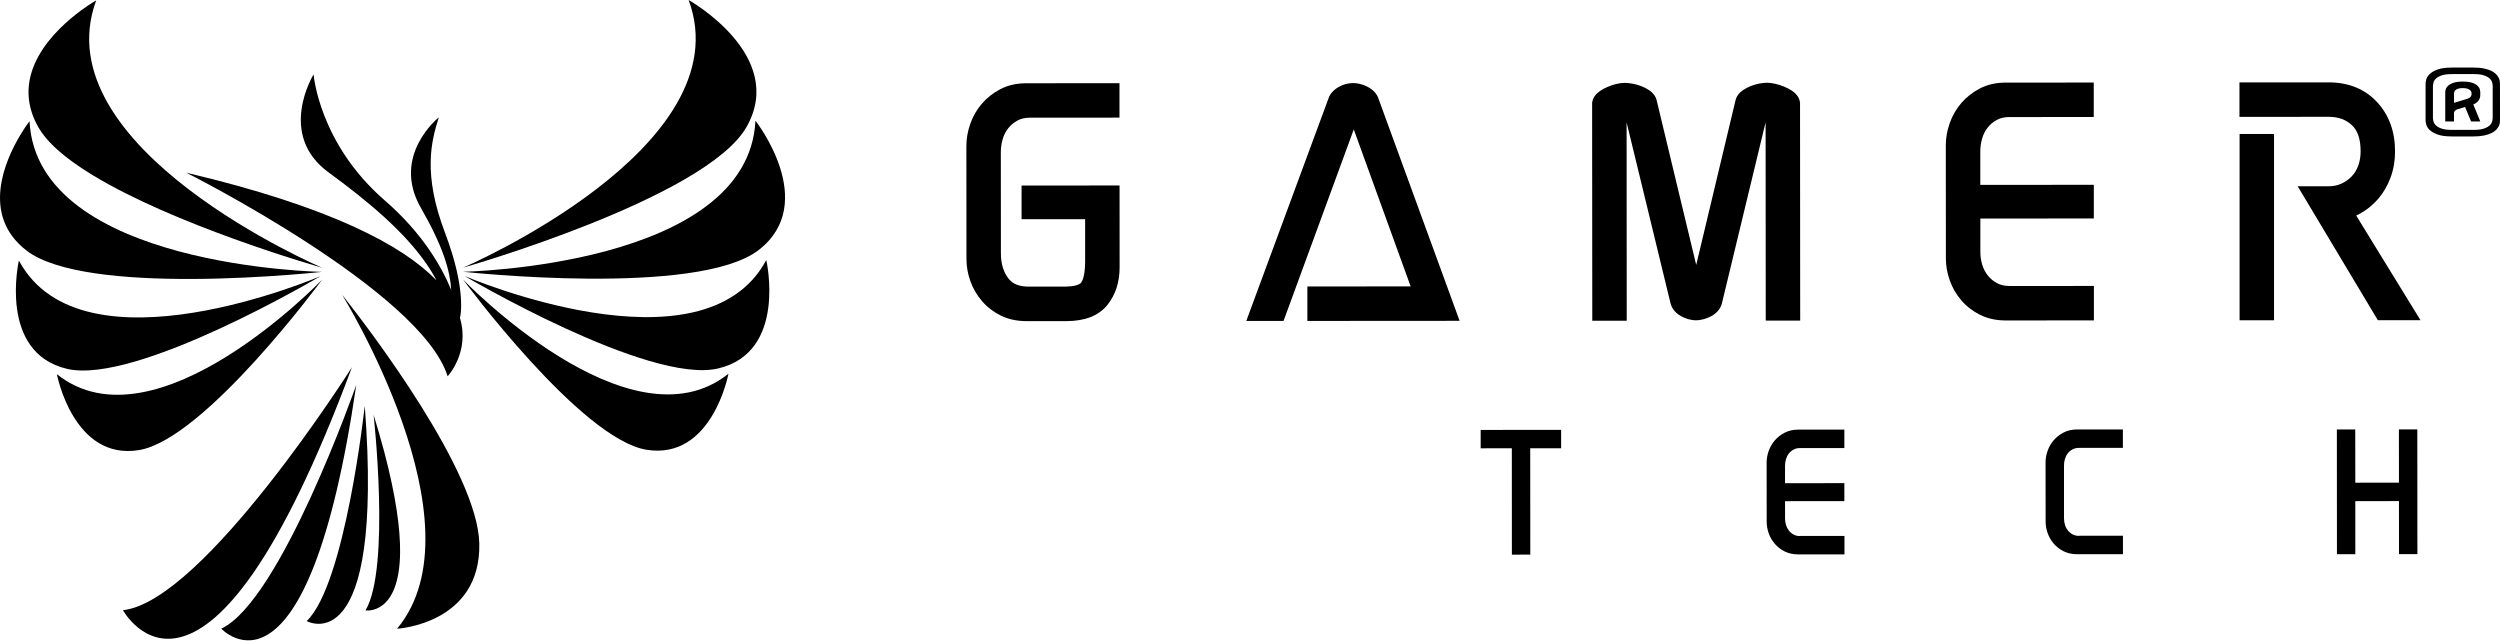
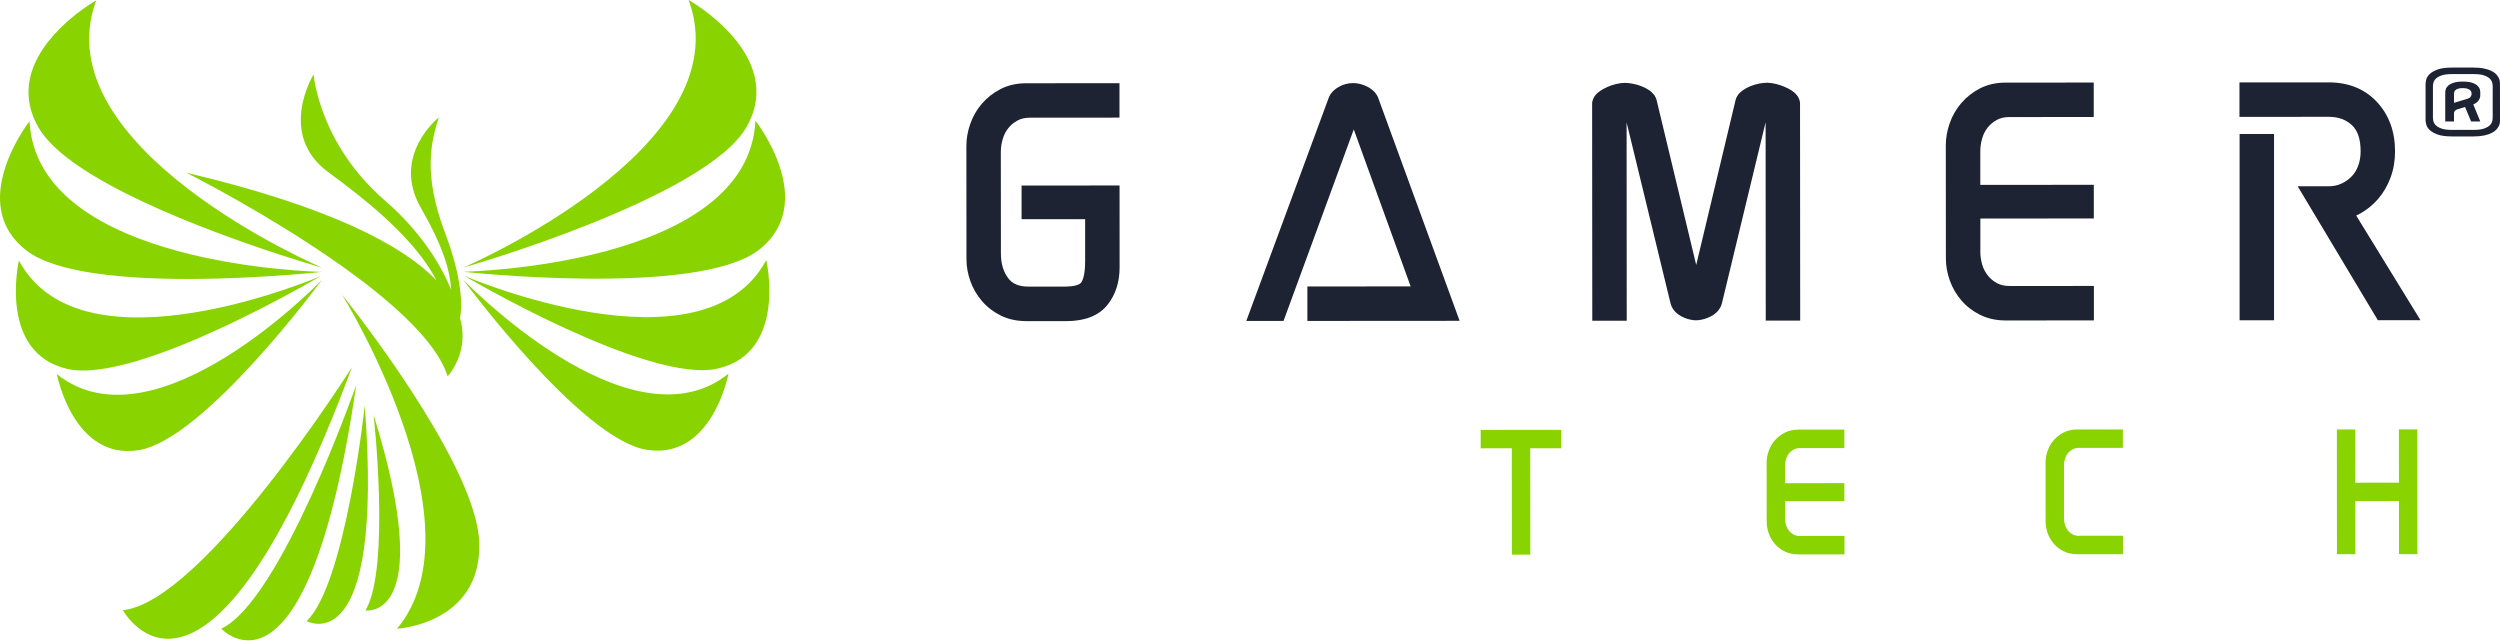
<svg xmlns="http://www.w3.org/2000/svg" id="Capa_2" data-name="Capa 2" viewBox="0 0 954.26 244.42">
  <defs>
-     
+     <style>
+       .cls-1 {
+         fill: #89d300;
+       }
+ 
+       .cls-2 {
+         fill: #1d2333;
+       }
+     </style>
  </defs>
  <g id="Capa_1-2" data-name="Capa 1">
    <g>
      <g>
        <path class="cls-1" d="M71.08,65.9s89.61,45.08,99.78,77.73c0,0,8.6-9.15,4.71-22.26,0,0,0,0,0,0,0,0,2.83-10.06-5.72-32.56-8.55-22.5-5.21-35.02-2.35-44.02,0,0-18.33,14.55-6.85,34.55,8.58,14.93,11.16,24.1,11.57,31.29-3.61-8.74-10.91-21.61-25.32-34.1-25.19-21.82-27.2-48.14-27.2-48.14,0,0-14.12,22.91,5.69,37.39,7.24,5.3,14.64,11.03,21.32,17.12.02.02.04.04.06.05.53.48,1.05.96,1.56,1.45.04.03.07.07.11.1.5.47,1,.95,1.49,1.42.05.05.1.09.14.14.48.47.96.94,1.43,1.41.06.06.11.11.17.17.46.46.91.92,1.36,1.38.07.07.14.14.21.21.44.45.87.91,1.29,1.36.08.08.15.16.23.25.41.45.82.9,1.23,1.35.08.09.17.18.25.28.39.44.78.89,1.17,1.33.09.1.17.2.26.3.37.44.74.88,1.1,1.32.09.11.18.22.27.33.35.44.7.87,1.04,1.31.09.12.18.23.27.35.34.43.66.87.99,1.3.09.12.18.25.27.37.32.43.63.87.93,1.3.09.13.18.26.27.38.3.43.59.86.87,1.3.09.13.17.27.26.4.28.43.55.86.81,1.29.08.14.17.28.25.42.26.43.51.86.75,1.29.08.14.16.29.24.43.2.37.4.74.6,1.11-12.68-13.14-39.97-27.95-95.53-41.1Z" />
        <path class="cls-1" d="M106.51,97.11c1.17.38,2.28.74,3.35,1.08,1.6.51,3.09.98,4.44,1.4,5.4,1.68,8.66,2.61,8.66,2.61,0,0-107.06-45.72-86.24-102.05,0,0-.23.13-.65.38-.17.1-.36.22-.59.36-1,.62-2.56,1.63-4.4,2.99C21.23,11.1,2.99,28.1,14.65,48.59c11.41,20.06,64.47,39.57,91.86,48.52Z" />
        <path class="cls-1" d="M10.11,95.63c11.34,8.74,38.17,10.92,62.83,10.85,14.32-.04,27.9-.85,37.29-1.57,2.09-.16,3.97-.32,5.6-.46.82-.07,1.57-.14,2.26-.2.35-.03.67-.06.98-.09.62-.06,1.18-.11,1.66-.16,1.44-.14,2.23-.23,2.23-.23,0,0-108.87-1.79-111.69-57.51,0,0-1.53,1.96-3.47,5.18-5.81,9.66-15.24,30.66,2.32,44.19Z" />
        <path class="cls-1" d="M122.36,105.39s-90.95,39.19-115.15-5.94c0,0-8.07,35.14,18.41,41.35,26.48,6.21,96.74-35.41,96.74-35.41Z" />
        <path class="cls-1" d="M53.07,171.8c25.1-4.14,69.89-65.06,69.89-65.06,0,0-63.5,66.24-101.25,36.08,0,0,6.26,33.11,31.36,28.98Z" />
        <path class="cls-1" d="M284.99,48.4c15.5-27.34-22.14-48.4-22.14-48.4,20.9,56.3-86.1,102.17-86.1,102.17,0,0,92.74-26.43,108.24-53.77Z" />
        <path class="cls-1" d="M289.58,95.44c23.38-18.07-1.22-49.37-1.22-49.37-2.75,55.72-111.62,57.66-111.62,57.66,0,0,89.45,9.78,112.84-8.29Z" />
        <path class="cls-1" d="M177.35,105.36s70.32,41.53,96.79,35.28c26.47-6.25,18.35-41.38,18.35-41.38-24.14,45.17-115.14,6.1-115.14,6.1Z" />
        <path class="cls-1" d="M176.75,106.71s44.87,60.86,69.99,64.96c25.11,4.1,31.32-29.02,31.32-29.02-37.72,30.21-101.31-35.94-101.31-35.94Z" />
        <path class="cls-1" d="M134.34,140.18s-56.61,89.44-87.41,92.73c0,0,31.42,57.81,87.41-92.73Z" />
        <path class="cls-1" d="M84.46,239.96s32.74,35.37,51.54-93.07c0,0-28.8,82.46-51.54,93.07Z" />
        <path class="cls-1" d="M139.23,154.86s-7.36,68.12-22.17,82.2c0,0,29.68,16.63,22.17-82.2Z" />
        <path class="cls-1" d="M146.59,172.2c-1.14-4.31-2.47-8.93-3.99-13.87,0,0,6.52,58.42-3.08,74.66,0,0,0,0,0,0h0s0,0,0,0c0,0,13.01,2.09,13.2-22.3.07-8.87-1.56-21.24-6.12-38.49Z" />
        <path class="cls-1" d="M131.5,113.67c-.23-.29-.42-.53-.57-.72-.22-.27-.33-.41-.33-.41,0,0,54.29,87.45,20.96,127.45,0,0,32.05-1.78,31.39-32.54-.59-27.4-41.65-81.27-50.63-92.73-.31-.4-.59-.75-.82-1.05Z" />
      </g>
      <g>
        <path class="cls-2" d="M945.94,38.52c.42-.51.67-1.06.75-1.66v-.11c.03-.09.04-.23.04-.39v-.32s0-.85,0-.85c0-.26-.06-.62-.17-1.07-.11-.45-.39-.9-.84-1.35-.45-.45-1.12-.84-2-1.15-.89-.32-2.12-.48-3.67-.48-1.56,0-2.79.17-3.68.51-.9.32-1.56.72-2,1.16-.45.44-.73.88-.84,1.34-.11.45-.17.8-.17,1.07v.78s0,10.37,0,10.37h3.34s0-3.1,0-3.1v-.04s0-.03,0-.03c0-.34.1-.61.3-.82.19-.22.4-.38.63-.5.27-.14.58-.25.92-.32.2-.05.43-.12.71-.21.22-.07.48-.15.77-.23.29-.09.59-.17.9-.27l2.3,5.52h3.51s-2.67-6.49-2.67-6.49c.83-.38,1.46-.82,1.88-1.34ZM943,36.99c-.21.29-.59.53-1.15.7-.14.05-.29.09-.44.14-.16.04-.31.09-.48.14-.64.19-1.38.42-2.23.68-.85.26-1.51.46-1.99.61v-3.21s0-.32,0-.32c0-.19.03-.41.11-.64.07-.24.21-.46.43-.68.22-.22.55-.4.98-.55.43-.15,1.01-.23,1.74-.23.66,0,1.2.05,1.63.17.41.12.75.27,1.02.45.26.18.45.37.57.57.11.2.18.4.2.59v.75c-.05.26-.19.55-.39.84Z" />
        <path class="cls-2" d="M954.25,38.93v-6.98c0-.26-.03-.59-.08-1-.06-.4-.2-.83-.42-1.28-.23-.45-.56-.91-1-1.37-.45-.47-1.05-.88-1.8-1.25-.75-.37-1.69-.67-2.8-.9-1.12-.24-2.47-.36-4.06-.36h-2.63s-1.41,0-1.41,0h-.84s-3.21,0-3.21,0c-2.37,0-4.23.25-5.58.75-1.35.5-2.37,1.09-3.05,1.77-.68.67-1.1,1.36-1.27,2.04-.17.7-.25,1.23-.25,1.61v6.84s0,.29,0,.29v6.84c0,.38.08.91.26,1.6.16.69.59,1.38,1.27,2.05.69.68,1.7,1.26,3.05,1.76,1.35.5,3.21.74,5.58.74h1.96s2.13,0,2.13,0h1.8s2.22,0,2.22,0c1.59,0,2.94-.12,4.06-.36,1.11-.24,2.04-.54,2.8-.91.75-.37,1.35-.79,1.8-1.25.44-.47.77-.92,1-1.37.22-.45.36-.88.42-1.29.05-.4.07-.73.07-.99v-6.98ZM951.3,46.21c-.11.53-.4,1.05-.88,1.55-.47.5-1.2.92-2.17,1.28-.97.36-2.32.54-4.05.54h-4.21s-4.06,0-4.06,0c-1.73,0-3.08-.17-4.05-.53-.97-.35-1.7-.78-2.17-1.28-.48-.5-.77-1.02-.88-1.55-.11-.53-.17-.97-.17-1.3v-.36s0-5.34,0-5.34v-.57s0-5.34,0-5.34v-.36c0-.33.06-.76.17-1.3.11-.54.4-1.05.88-1.55.47-.5,1.2-.93,2.17-1.28.97-.36,2.32-.54,4.05-.54h4.22s4.05,0,4.05,0c1.73,0,3.09.17,4.05.53.98.35,1.7.78,2.18,1.28.48.5.77,1.01.88,1.55.11.54.16.97.16,1.3v.36s0,5.59,0,5.59v.07s0,5.59,0,5.59v.36c0,.33-.05.77-.16,1.3Z" />
        <path class="cls-2" d="M389.94,70.83v12.85s24.26-.02,24.26-.02v16.07c.01,5.43-1.04,7.48-1.5,8.11-.65.91-2.81,1.49-5.76,1.56h-14.45c-3.46-.01-6-1.02-7.61-3.15-1.9-2.52-2.83-5.64-2.83-9.55l-.03-38.74c0-1.6.25-3.25.73-4.91.44-1.52,1.15-2.9,2.11-4.12.92-1.18,2.11-2.16,3.54-2.94,1.32-.72,2.89-1.06,4.8-1.07l34.11-.02v-13.15s-35.64.03-35.64.03c-3.67,0-6.99.77-9.87,2.27-2.74,1.43-5.11,3.3-7.04,5.56-1.94,2.26-3.43,4.86-4.42,7.72-.98,2.81-1.47,5.62-1.47,8.35l.03,43.17c0,2.85.5,5.69,1.49,8.45,1,2.81,2.49,5.37,4.42,7.61,1.96,2.28,4.36,4.13,7.13,5.51,2.81,1.4,6.05,2.13,9.62,2.15.06,0,.12,0,.18,0h15.41c7.13-.02,12.4-2.14,15.68-6.33,3.01-3.85,4.54-8.64,4.53-14.23l-.02-31.21-37.4.02Z" />
        <path class="cls-2" d="M521.98,33.12h0c-3.68-1.91-7.6-1.88-11.04.09-2.57,1.47-3.58,3.36-3.95,4.63l-31.28,84.67h14.22s26.81-73.11,26.81-73.11l21.71,59.92-39.42.03v13.15s58.11-.04,58.11-.04l-30.88-84.56c-.58-1.99-2.03-3.6-4.28-4.78Z" />
        <path class="cls-2" d="M686.95,38.51c-.38-1.53-1.38-2.84-2.96-3.89-.84-.56-1.85-1.08-2.99-1.56-1.08-.44-2.18-.8-3.28-1.05-2.28-.53-3.84-.56-6.21-.11-1.1.21-2.18.52-3.21.93-1.04.42-2.02.93-2.89,1.51-1.58,1.06-2.57,2.38-2.95,3.92l-15.01,62.87-15.11-62.89c-.38-1.53-1.38-2.83-2.95-3.88-.89-.59-1.91-1.11-3.05-1.54-1.06-.4-2.18-.7-3.32-.9-1.14-.2-2.11-.3-2.84-.29-.96,0-2.03.14-3.26.43-1.13.27-2.23.64-3.29,1.1-1.04.46-2,.97-2.84,1.53-1.57,1.05-2.56,2.36-2.93,3.88l-.14.54.06,83.32h13.15s-.05-75.72-.05-75.72l16.77,69.07c.36,1.43,1.35,3.45,4.04,4.92,1.56.86,3.24,1.38,4.99,1.53l.25.02,1.17-.02c1.71-.16,3.38-.66,4.97-1.49,2.8-1.47,3.83-3.53,4.2-5l16.67-69.06.05,75.7h13.15s-.06-83.22-.06-83.22l-.14-.65Z" />
        <path class="cls-2" d="M767.11,109.16h-.11c-1.85-.01-3.39-.36-4.69-1.06-1.43-.77-2.63-1.76-3.55-2.94-.98-1.24-1.67-2.57-2.12-4.07-.48-1.6-.73-3.22-.73-4.8v-12.87s43.31-.03,43.31-.03v-12.85s-43.33.03-43.33.03v-12.87c0-1.6.24-3.25.72-4.91.44-1.52,1.15-2.9,2.11-4.12.92-1.18,2.11-2.16,3.54-2.93,1.33-.72,2.9-1.06,4.8-1.06l32.13-.02v-13.15s-33.66.02-33.66.02c-3.67,0-6.99.77-9.87,2.27-2.74,1.43-5.11,3.3-7.04,5.56-1.94,2.25-3.43,4.85-4.43,7.72-.97,2.8-1.47,5.61-1.47,8.35l.03,43.17c0,2.85.5,5.7,1.49,8.45,1,2.81,2.49,5.37,4.42,7.61,1.96,2.28,4.36,4.13,7.13,5.51,2.81,1.4,6.04,2.13,9.62,2.15.06,0,.12,0,.19,0l33.65-.02v-13.15s-32.13.02-32.13.02Z" />
        <rect class="cls-2" x="854.86" y="51.14" width="13.15" height="71.11" />
        <path class="cls-2" d="M901.01,81.45c2.53-1.42,4.81-3.3,6.77-5.57,1.97-2.28,3.55-5,4.7-8.09,1.15-3.09,1.73-6.47,1.72-10.04,0-7.55-2.31-13.86-6.86-18.77-4.64-5.01-10.88-7.55-18.57-7.54l-33.96.02v13.15s33.97-.02,33.97-.02c.05,0,.09,0,.14,0,3.66.02,6.55,1.07,8.83,3.2,2.22,2.08,3.3,5.34,3.31,9.97,0,1.99-.31,3.84-.93,5.52-.6,1.61-1.42,2.95-2.52,4.08-1.11,1.15-2.44,2.08-3.94,2.76-1.46.66-3.05.98-4.86.98h-11.78s30.6,51.12,30.6,51.12h16.28s-24.54-39.94-24.54-39.94c.55-.25,1.1-.53,1.64-.83Z" />
      </g>
      <g>
        <polygon class="cls-1" points="595.89 164.08 565.18 164.1 565.18 171.12 577.07 171.11 577.09 211.71 584.12 211.7 584.09 171.11 595.89 171.1 595.89 164.08" />
        <path class="cls-1" d="M687.16,204.62c-.98,0-1.79-.18-2.48-.55-.75-.4-1.35-.9-1.84-1.52-.5-.63-.87-1.34-1.1-2.1-.25-.84-.38-1.68-.38-2.49v-6.66s22.64-.02,22.64-.02v-6.86s-22.65.02-22.65.02v-6.66c0-.83.12-1.68.38-2.55.23-.78.59-1.5,1.09-2.13.49-.62,1.09-1.12,1.84-1.52.68-.37,1.49-.55,2.47-.55h16.87s0-7.04,0-7.04h-17.67c-1.93.01-3.68.42-5.19,1.21-1.44.75-2.69,1.74-3.71,2.92-1.02,1.19-1.8,2.55-2.33,4.06-.51,1.47-.77,2.95-.77,4.39l.02,22.57c0,1.5.27,3,.78,4.44.52,1.47,1.3,2.82,2.33,4,1.03,1.2,2.29,2.18,3.75,2.9,1.48.74,3.18,1.12,5.06,1.13.03,0,.07,0,.1,0h17.67s0-7.04,0-7.04h-16.87Z" />
        <path class="cls-1" d="M793.63,204.55c-1-.02-1.79-.18-2.47-.55-.75-.4-1.35-.9-1.84-1.52-.5-.63-.87-1.33-1.1-2.1-.25-.84-.38-1.67-.38-2.49v-20.18c-.02-.83.11-1.68.36-2.55.23-.78.59-1.5,1.09-2.13.49-.62,1.09-1.12,1.84-1.52.68-.37,1.49-.55,2.47-.55h16.71s0-7.04,0-7.04h-17.51c-1.93.01-3.68.42-5.19,1.21-1.44.75-2.69,1.74-3.71,2.92-1.02,1.19-1.8,2.55-2.33,4.06-.51,1.47-.77,2.95-.77,4.39l.02,22.57c0,1.5.27,3,.78,4.44.52,1.47,1.31,2.82,2.32,4,1.03,1.2,2.3,2.18,3.75,2.9,1.48.74,3.18,1.12,5.06,1.13.03,0,.07,0,.1,0h17.51s0-7.04,0-7.04h-16.71Z" />
        <polygon class="cls-1" points="922.7 163.9 915.67 163.91 915.69 184.24 899.03 184.25 899.01 163.92 891.99 163.92 892.02 211.54 899.04 211.54 899.03 191.28 915.69 191.27 915.71 211.52 922.73 211.52 922.7 163.9" />
      </g>
    </g>
  </g>
</svg>
